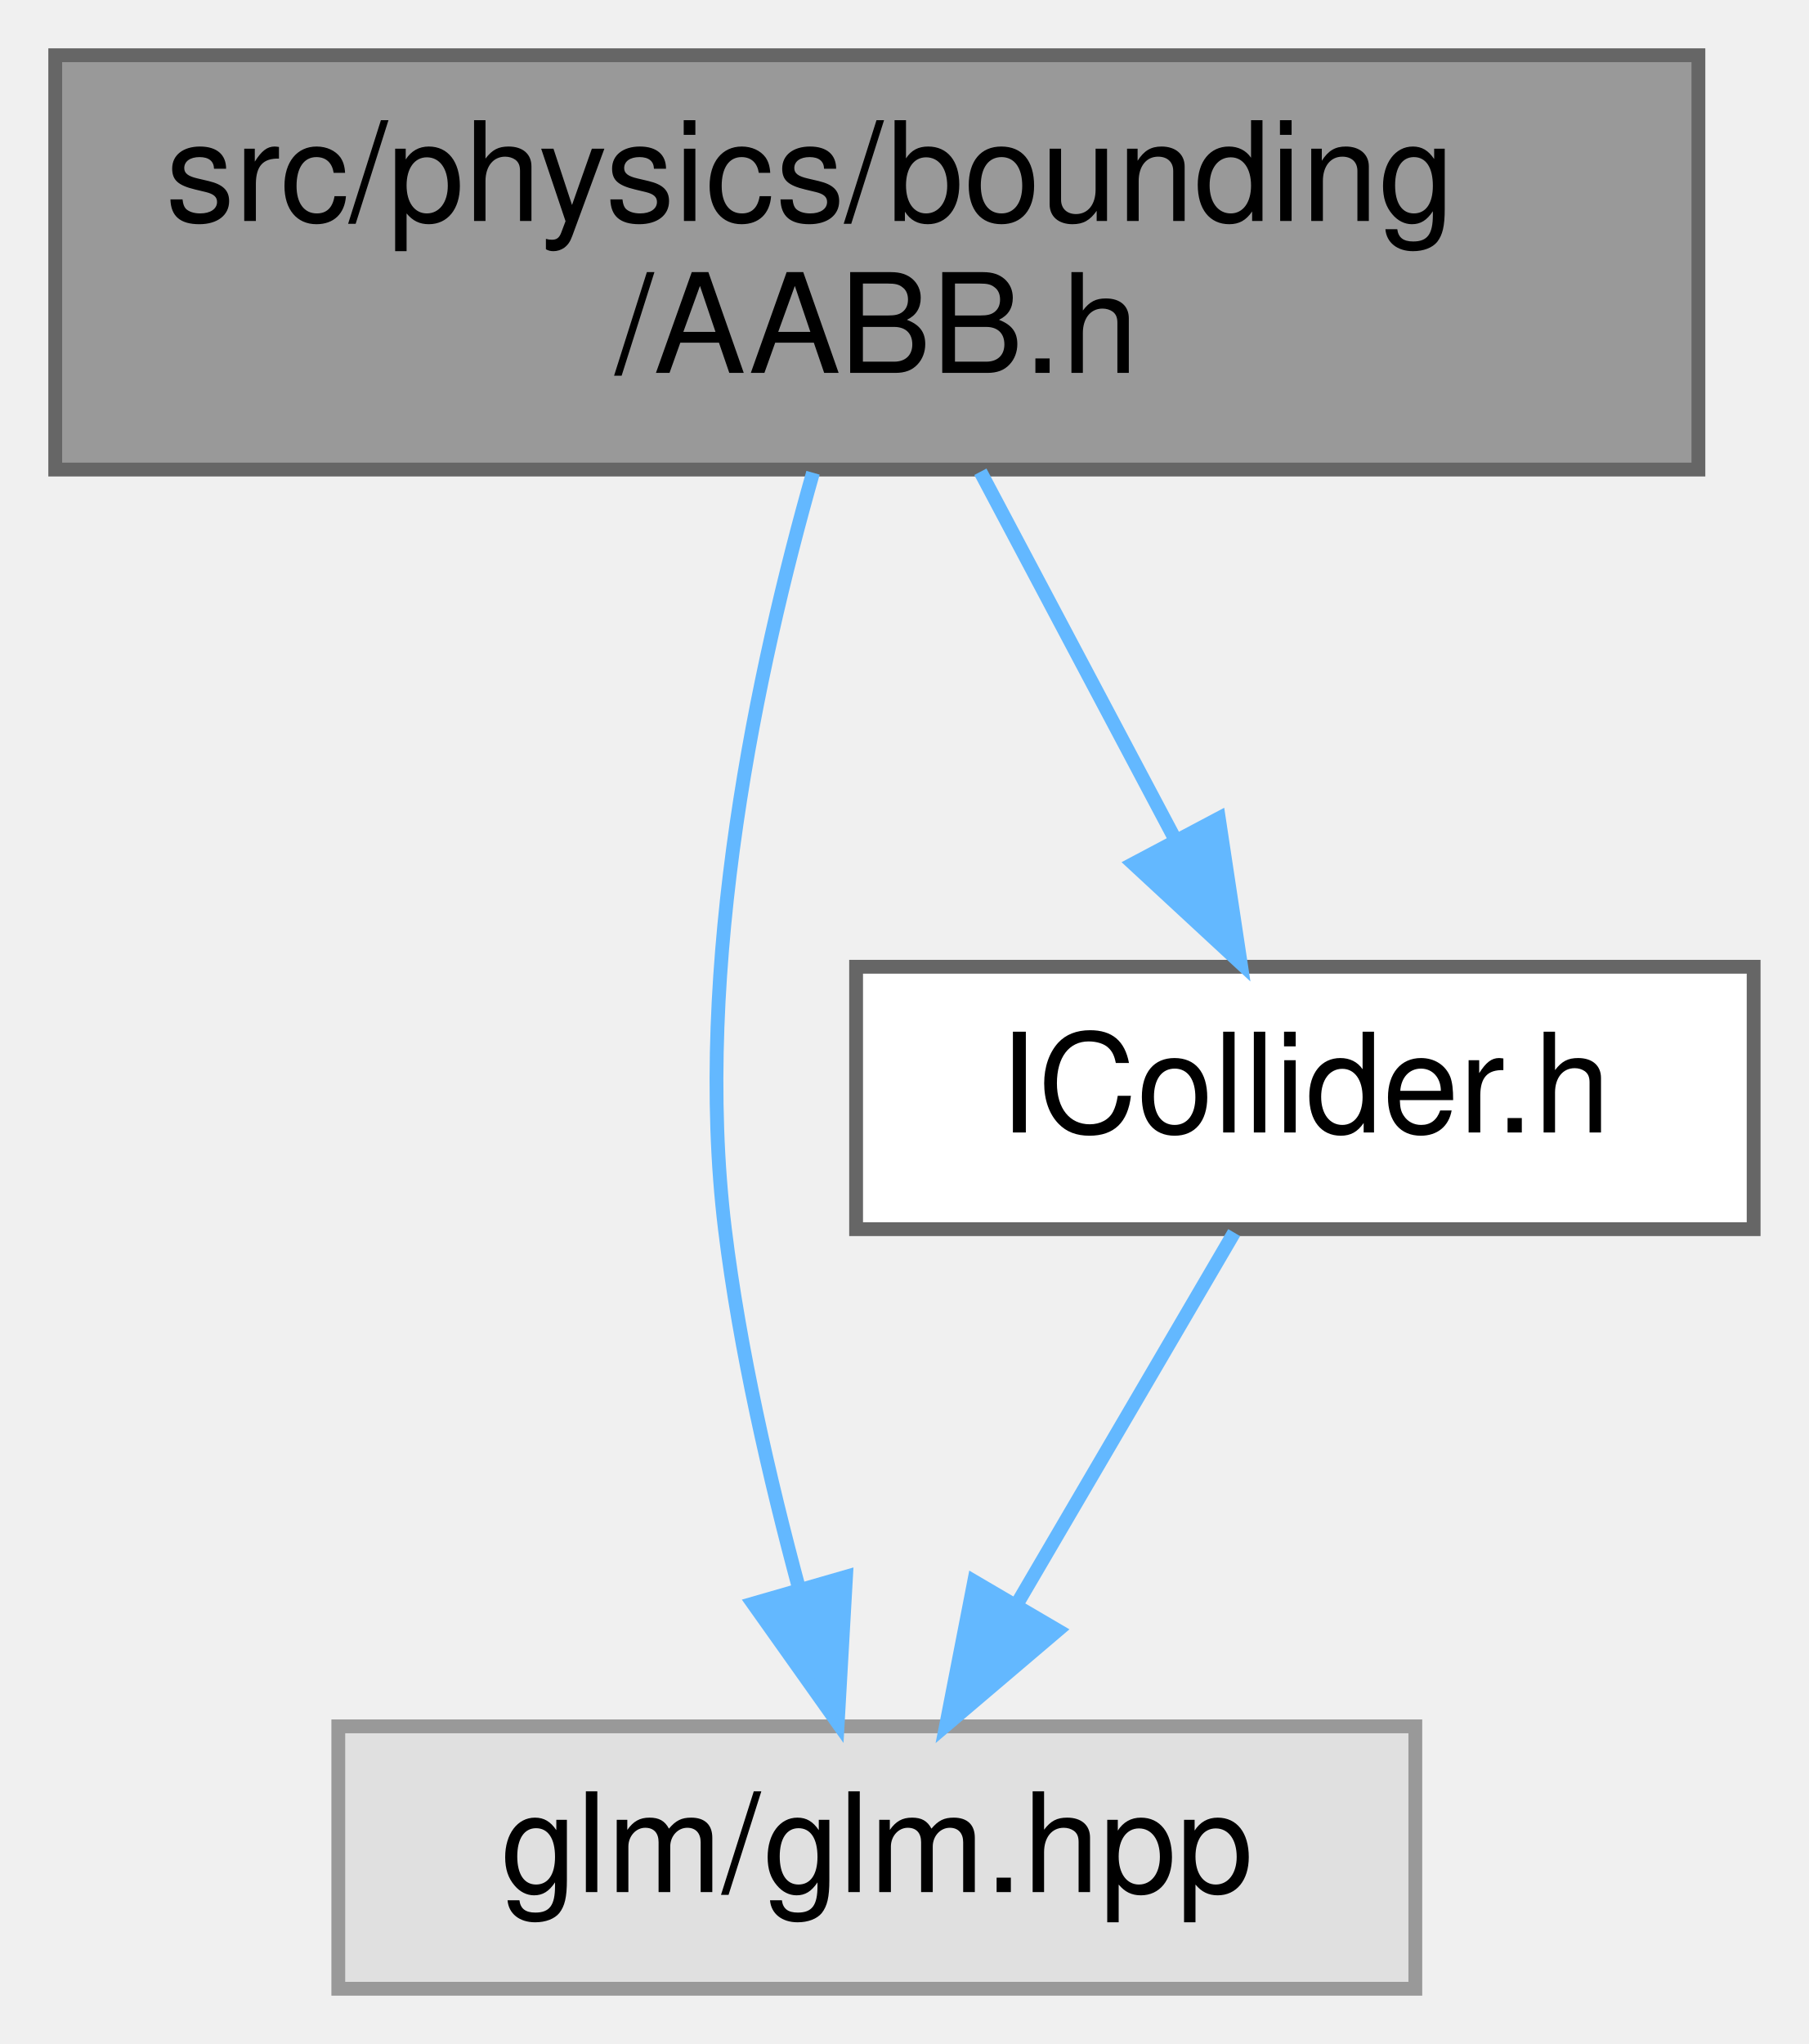
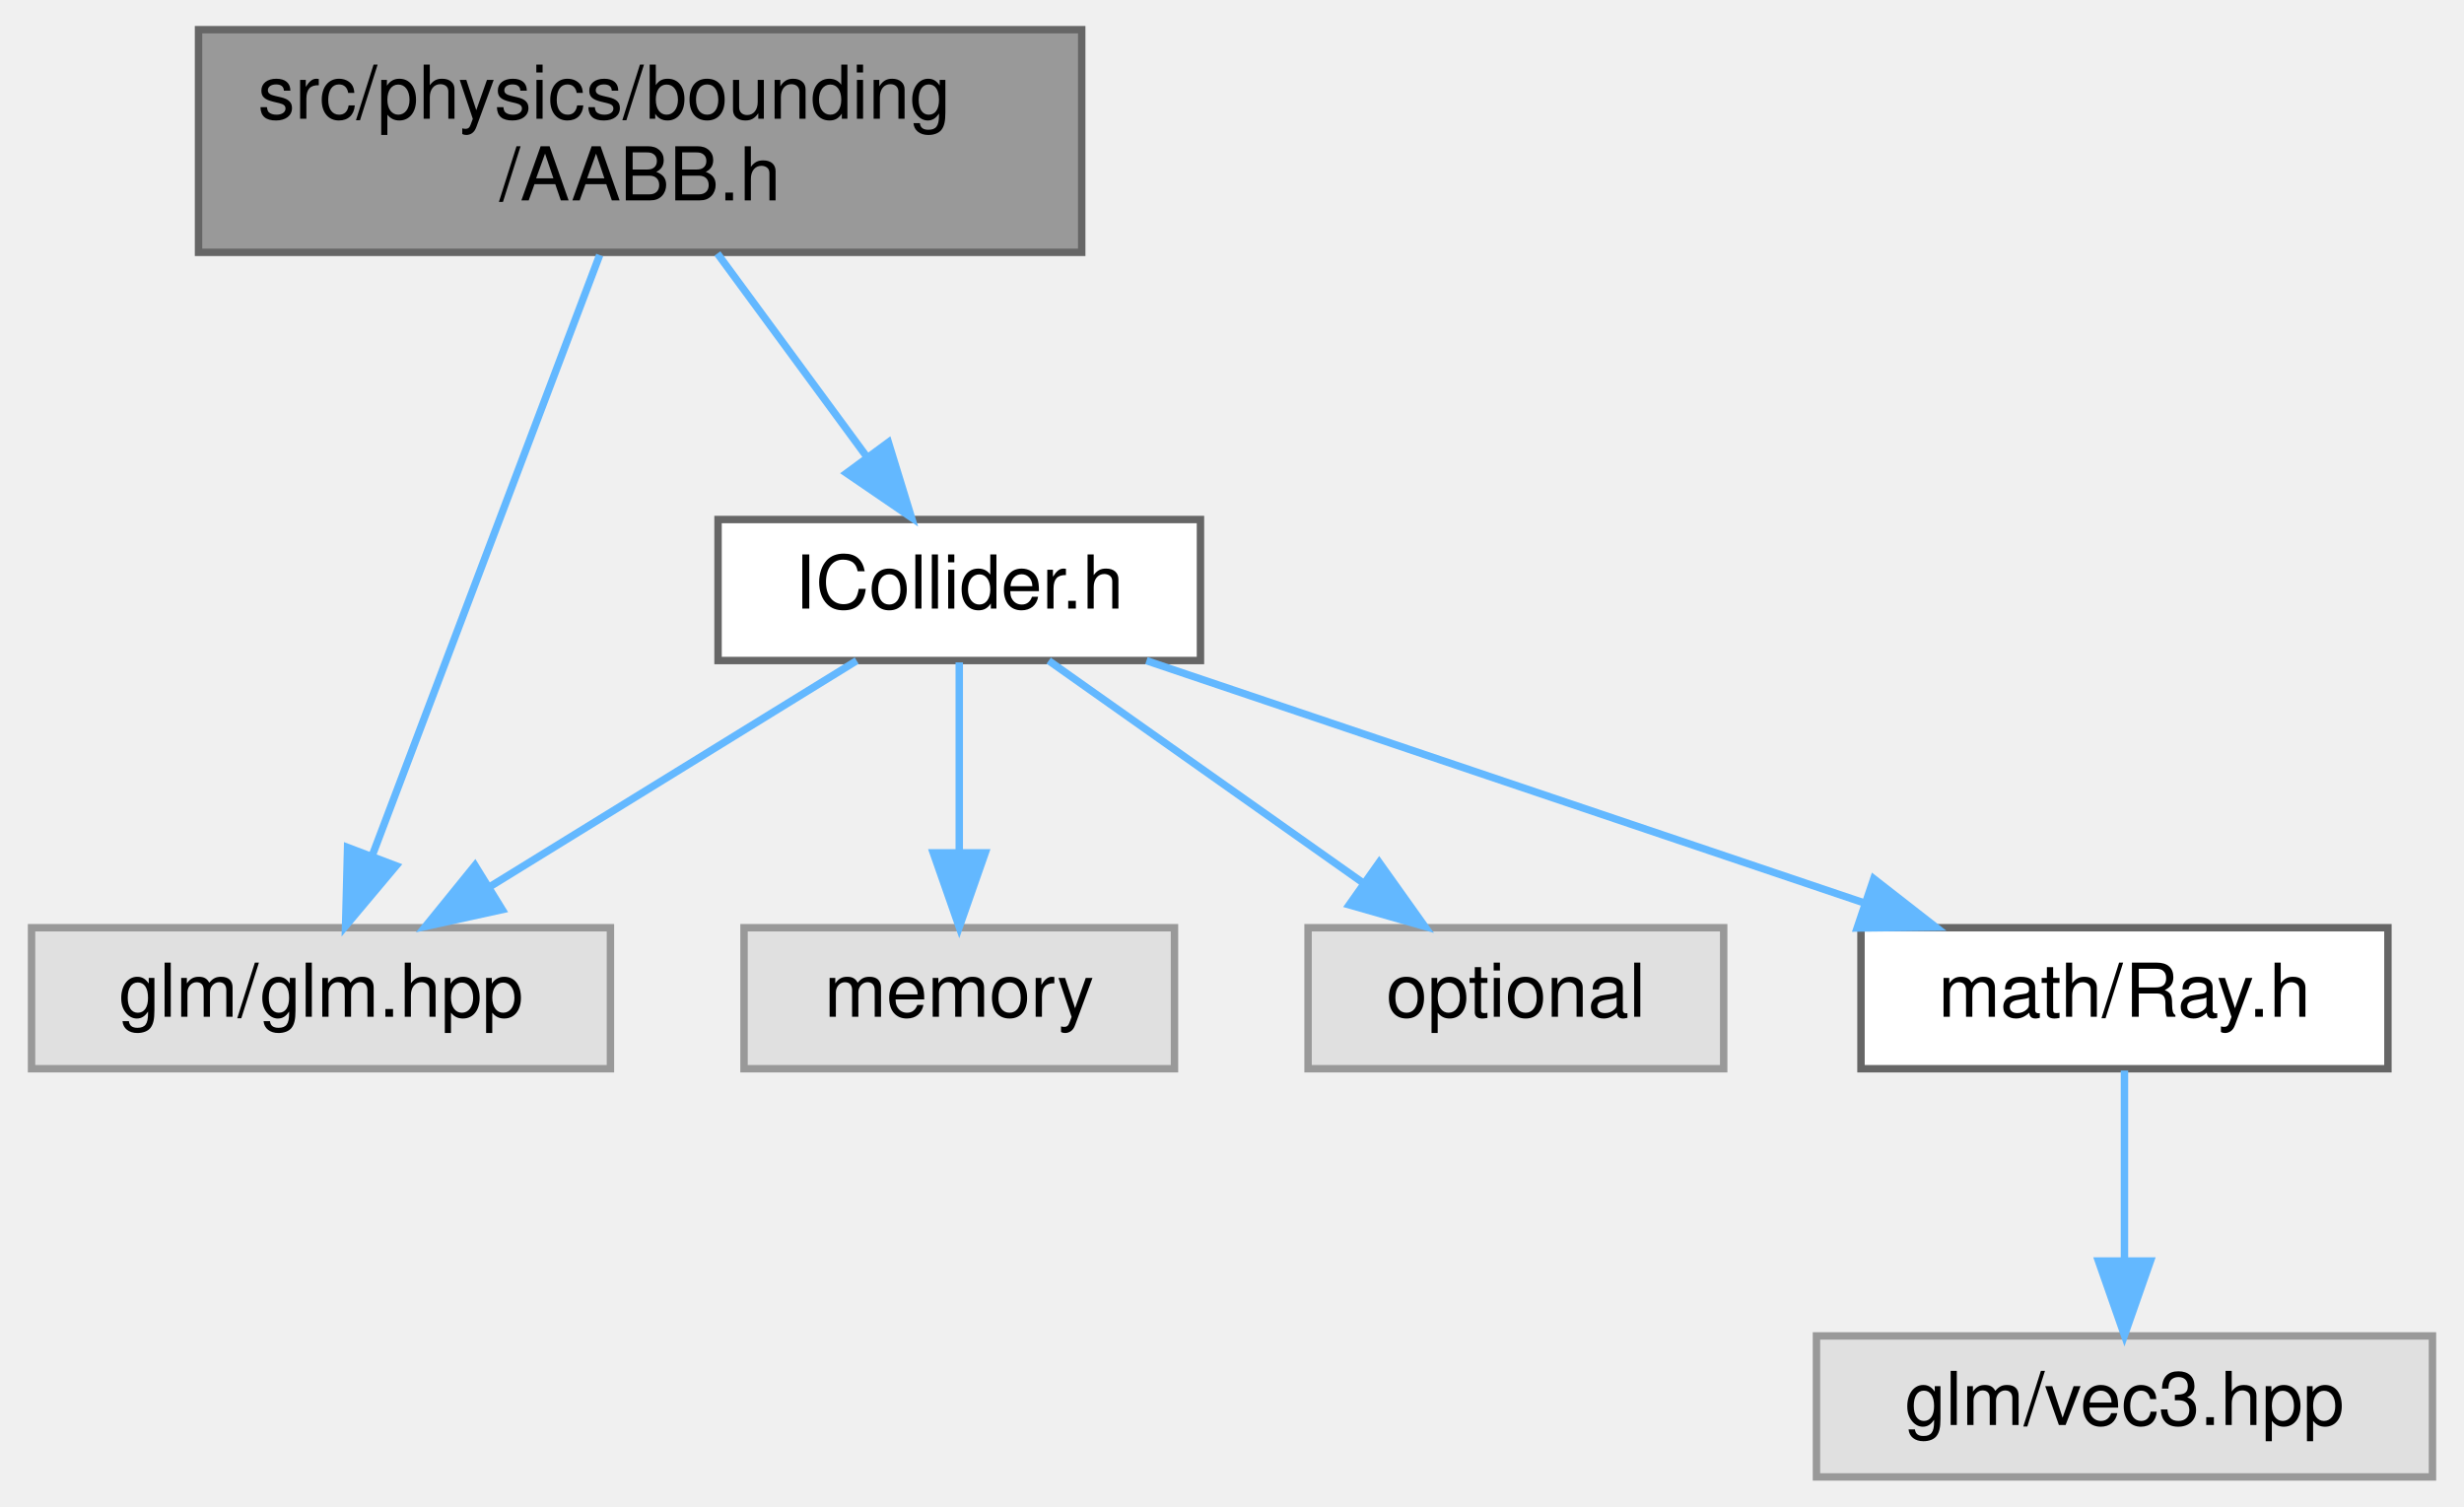
- <svg xmlns="http://www.w3.org/2000/svg" xmlns:xlink="http://www.w3.org/1999/xlink" width="131pt" height="148pt" viewBox="0.00 0.00 131.00 148.00">
-   <g id="graph0" class="graph" transform="scale(1 1) rotate(0) translate(4 144)">
+ <svg xmlns="http://www.w3.org/2000/svg" xmlns:xlink="http://www.w3.org/1999/xlink" width="332pt" height="203pt" viewBox="0.00 0.00 331.50 203.00">
+   <g id="graph0" class="graph" transform="scale(1 1) rotate(0) translate(4 199)">
    <g id="Node000001" class="node">
      <g id="a_Node000001">
        <a xlink:title=" ">
-           <polygon fill="#999999" stroke="#666666" points="119,-140 0,-140 0,-110 119,-110 119,-140" />
-           <text text-anchor="start" x="8" y="-128" font-family="Helvetica,sans-Serif" font-size="10.00">src/physics/bounding</text>
-           <text text-anchor="middle" x="59.5" y="-117" font-family="Helvetica,sans-Serif" font-size="10.00">/AABB.h</text>
+           <polygon fill="#999999" stroke="#666666" points="141.5,-195 22.5,-195 22.5,-165 141.5,-165 141.5,-195" />
+           <text text-anchor="start" x="30.5" y="-183" font-family="Helvetica,sans-Serif" font-size="10.00">src/physics/bounding</text>
+           <text text-anchor="middle" x="82" y="-172" font-family="Helvetica,sans-Serif" font-size="10.00">/AABB.h</text>
        </a>
      </g>
    </g>
    <g id="Node000002" class="node">
      <g id="a_Node000002">
        <a xlink:title=" ">
-           <polygon fill="#e0e0e0" stroke="#999999" points="98.5,-19 20.5,-19 20.5,0 98.5,0 98.5,-19" />
-           <text text-anchor="middle" x="59.5" y="-7" font-family="Helvetica,sans-Serif" font-size="10.00">glm/glm.hpp</text>
+           <polygon fill="#e0e0e0" stroke="#999999" points="78,-74 0,-74 0,-55 78,-55 78,-74" />
+           <text text-anchor="middle" x="39" y="-62" font-family="Helvetica,sans-Serif" font-size="10.00">glm/glm.hpp</text>
        </a>
      </g>
    </g>
    <g id="edge1_Node000001_Node000002" class="edge">
      <g id="a_edge1_Node000001_Node000002">
        <a xlink:title=" ">
-           <path fill="none" stroke="#63b8ff" d="M54.88,-109.77C50.92,-95.85 46.18,-74.03 48.5,-55 49.56,-46.31 51.74,-36.87 53.88,-28.93" />
-           <polygon fill="#63b8ff" stroke="#63b8ff" points="57.27,-29.83 56.67,-19.25 50.54,-27.89 57.27,-29.83" />
+           <path fill="none" stroke="#63b8ff" d="M76.55,-164.63C68.75,-144.03 54.39,-106.12 45.87,-83.63" />
+           <polygon fill="#63b8ff" stroke="#63b8ff" points="49.12,-82.34 42.31,-74.23 42.58,-84.82 49.12,-82.34" />
        </a>
      </g>
    </g>
    <g id="Node000003" class="node">
      <g id="a_Node000003">
-         <a xlink:href="ICollider_8h.html" target="_top" xlink:title=" ">
-           <polygon fill="white" stroke="#666666" points="123,-74 58,-74 58,-55 123,-55 123,-74" />
-           <text text-anchor="middle" x="90.5" y="-62" font-family="Helvetica,sans-Serif" font-size="10.00">ICollider.h</text>
+         <a xlink:href="ICollider_8h.html" target="_top" xlink:title="Abstract interface for collision detection shapes.">
+           <polygon fill="white" stroke="#666666" points="157.5,-129 92.5,-129 92.5,-110 157.5,-110 157.5,-129" />
+           <text text-anchor="middle" x="125" y="-117" font-family="Helvetica,sans-Serif" font-size="10.00">ICollider.h</text>
        </a>
      </g>
    </g>
    <g id="edge2_Node000001_Node000003" class="edge">
      <g id="a_edge2_Node000001_Node000003">
        <a xlink:title=" ">
-           <path fill="none" stroke="#63b8ff" d="M67,-109.84C71.23,-101.87 76.54,-91.84 81.05,-83.33" />
-           <polygon fill="#63b8ff" stroke="#63b8ff" points="84.27,-84.74 85.85,-74.27 78.08,-81.46 84.27,-84.74" />
+           <path fill="none" stroke="#63b8ff" d="M92.41,-164.84C98.46,-156.61 106.12,-146.18 112.5,-137.51" />
+           <polygon fill="#63b8ff" stroke="#63b8ff" points="115.45,-139.4 118.56,-129.27 109.81,-135.25 115.45,-139.4" />
        </a>
      </g>
    </g>
    <g id="edge3_Node000003_Node000002" class="edge">
      <g id="a_edge3_Node000003_Node000002">
        <a xlink:title=" ">
-           <path fill="none" stroke="#63b8ff" d="M85.38,-54.75C81.14,-47.49 74.97,-36.95 69.72,-27.98" />
-           <polygon fill="#63b8ff" stroke="#63b8ff" points="72.59,-25.95 64.52,-19.09 66.55,-29.49 72.59,-25.95" />
+           <path fill="none" stroke="#63b8ff" d="M111.18,-109.98C97.85,-101.77 77.42,-89.18 61.69,-79.49" />
+           <polygon fill="#63b8ff" stroke="#63b8ff" points="63.42,-76.44 53.07,-74.17 59.75,-82.4 63.42,-76.44" />
+         </a>
+       </g>
+     </g>
+     <g id="Node000004" class="node">
+       <g id="a_Node000004">
+         <a xlink:title=" ">
+           <polygon fill="#e0e0e0" stroke="#999999" points="154,-74 96,-74 96,-55 154,-55 154,-74" />
+           <text text-anchor="middle" x="125" y="-62" font-family="Helvetica,sans-Serif" font-size="10.00">memory</text>
+         </a>
+       </g>
+     </g>
+     <g id="edge4_Node000003_Node000004" class="edge">
+       <g id="a_edge4_Node000003_Node000004">
+         <a xlink:title=" ">
+           <path fill="none" stroke="#63b8ff" d="M125,-109.75C125,-102.8 125,-92.85 125,-84.13" />
+           <polygon fill="#63b8ff" stroke="#63b8ff" points="128.5,-84.09 125,-74.09 121.5,-84.09 128.5,-84.09" />
+         </a>
+       </g>
+     </g>
+     <g id="Node000005" class="node">
+       <g id="a_Node000005">
+         <a xlink:title=" ">
+           <polygon fill="#e0e0e0" stroke="#999999" points="228,-74 172,-74 172,-55 228,-55 228,-74" />
+           <text text-anchor="middle" x="200" y="-62" font-family="Helvetica,sans-Serif" font-size="10.00">optional</text>
+         </a>
+       </g>
+     </g>
+     <g id="edge5_Node000003_Node000005" class="edge">
+       <g id="a_edge5_Node000003_Node000005">
+         <a xlink:title=" ">
+           <path fill="none" stroke="#63b8ff" d="M137.05,-109.98C148.46,-101.92 165.83,-89.65 179.43,-80.03" />
+           <polygon fill="#63b8ff" stroke="#63b8ff" points="181.58,-82.8 187.73,-74.17 177.54,-77.08 181.58,-82.8" />
+         </a>
+       </g>
+     </g>
+     <g id="Node000006" class="node">
+       <g id="a_Node000006">
+         <a xlink:href="Ray_8h.html" target="_top" xlink:title=" ">
+           <polygon fill="white" stroke="#666666" points="317.5,-74 246.5,-74 246.5,-55 317.5,-55 317.5,-74" />
+           <text text-anchor="middle" x="282" y="-62" font-family="Helvetica,sans-Serif" font-size="10.00">math/Ray.h</text>
+         </a>
+       </g>
+     </g>
+     <g id="edge6_Node000003_Node000006" class="edge">
+       <g id="a_edge6_Node000003_Node000006">
+         <a xlink:title=" ">
+           <path fill="none" stroke="#63b8ff" d="M150.22,-109.98C176.36,-101.16 217.4,-87.31 246.73,-77.41" />
+           <polygon fill="#63b8ff" stroke="#63b8ff" points="248.22,-80.6 256.58,-74.08 245.98,-73.96 248.22,-80.6" />
+         </a>
+       </g>
+     </g>
+     <g id="Node000007" class="node">
+       <g id="a_Node000007">
+         <a xlink:title=" ">
+           <polygon fill="#e0e0e0" stroke="#999999" points="323.5,-19 240.5,-19 240.5,0 323.5,0 323.5,-19" />
+           <text text-anchor="middle" x="282" y="-7" font-family="Helvetica,sans-Serif" font-size="10.00">glm/vec3.hpp</text>
+         </a>
+       </g>
+     </g>
+     <g id="edge7_Node000006_Node000007" class="edge">
+       <g id="a_edge7_Node000006_Node000007">
+         <a xlink:title=" ">
+           <path fill="none" stroke="#63b8ff" d="M282,-54.75C282,-47.8 282,-37.85 282,-29.13" />
+           <polygon fill="#63b8ff" stroke="#63b8ff" points="285.5,-29.09 282,-19.09 278.5,-29.09 285.5,-29.09" />
        </a>
      </g>
    </g>
  </g>
</svg>
